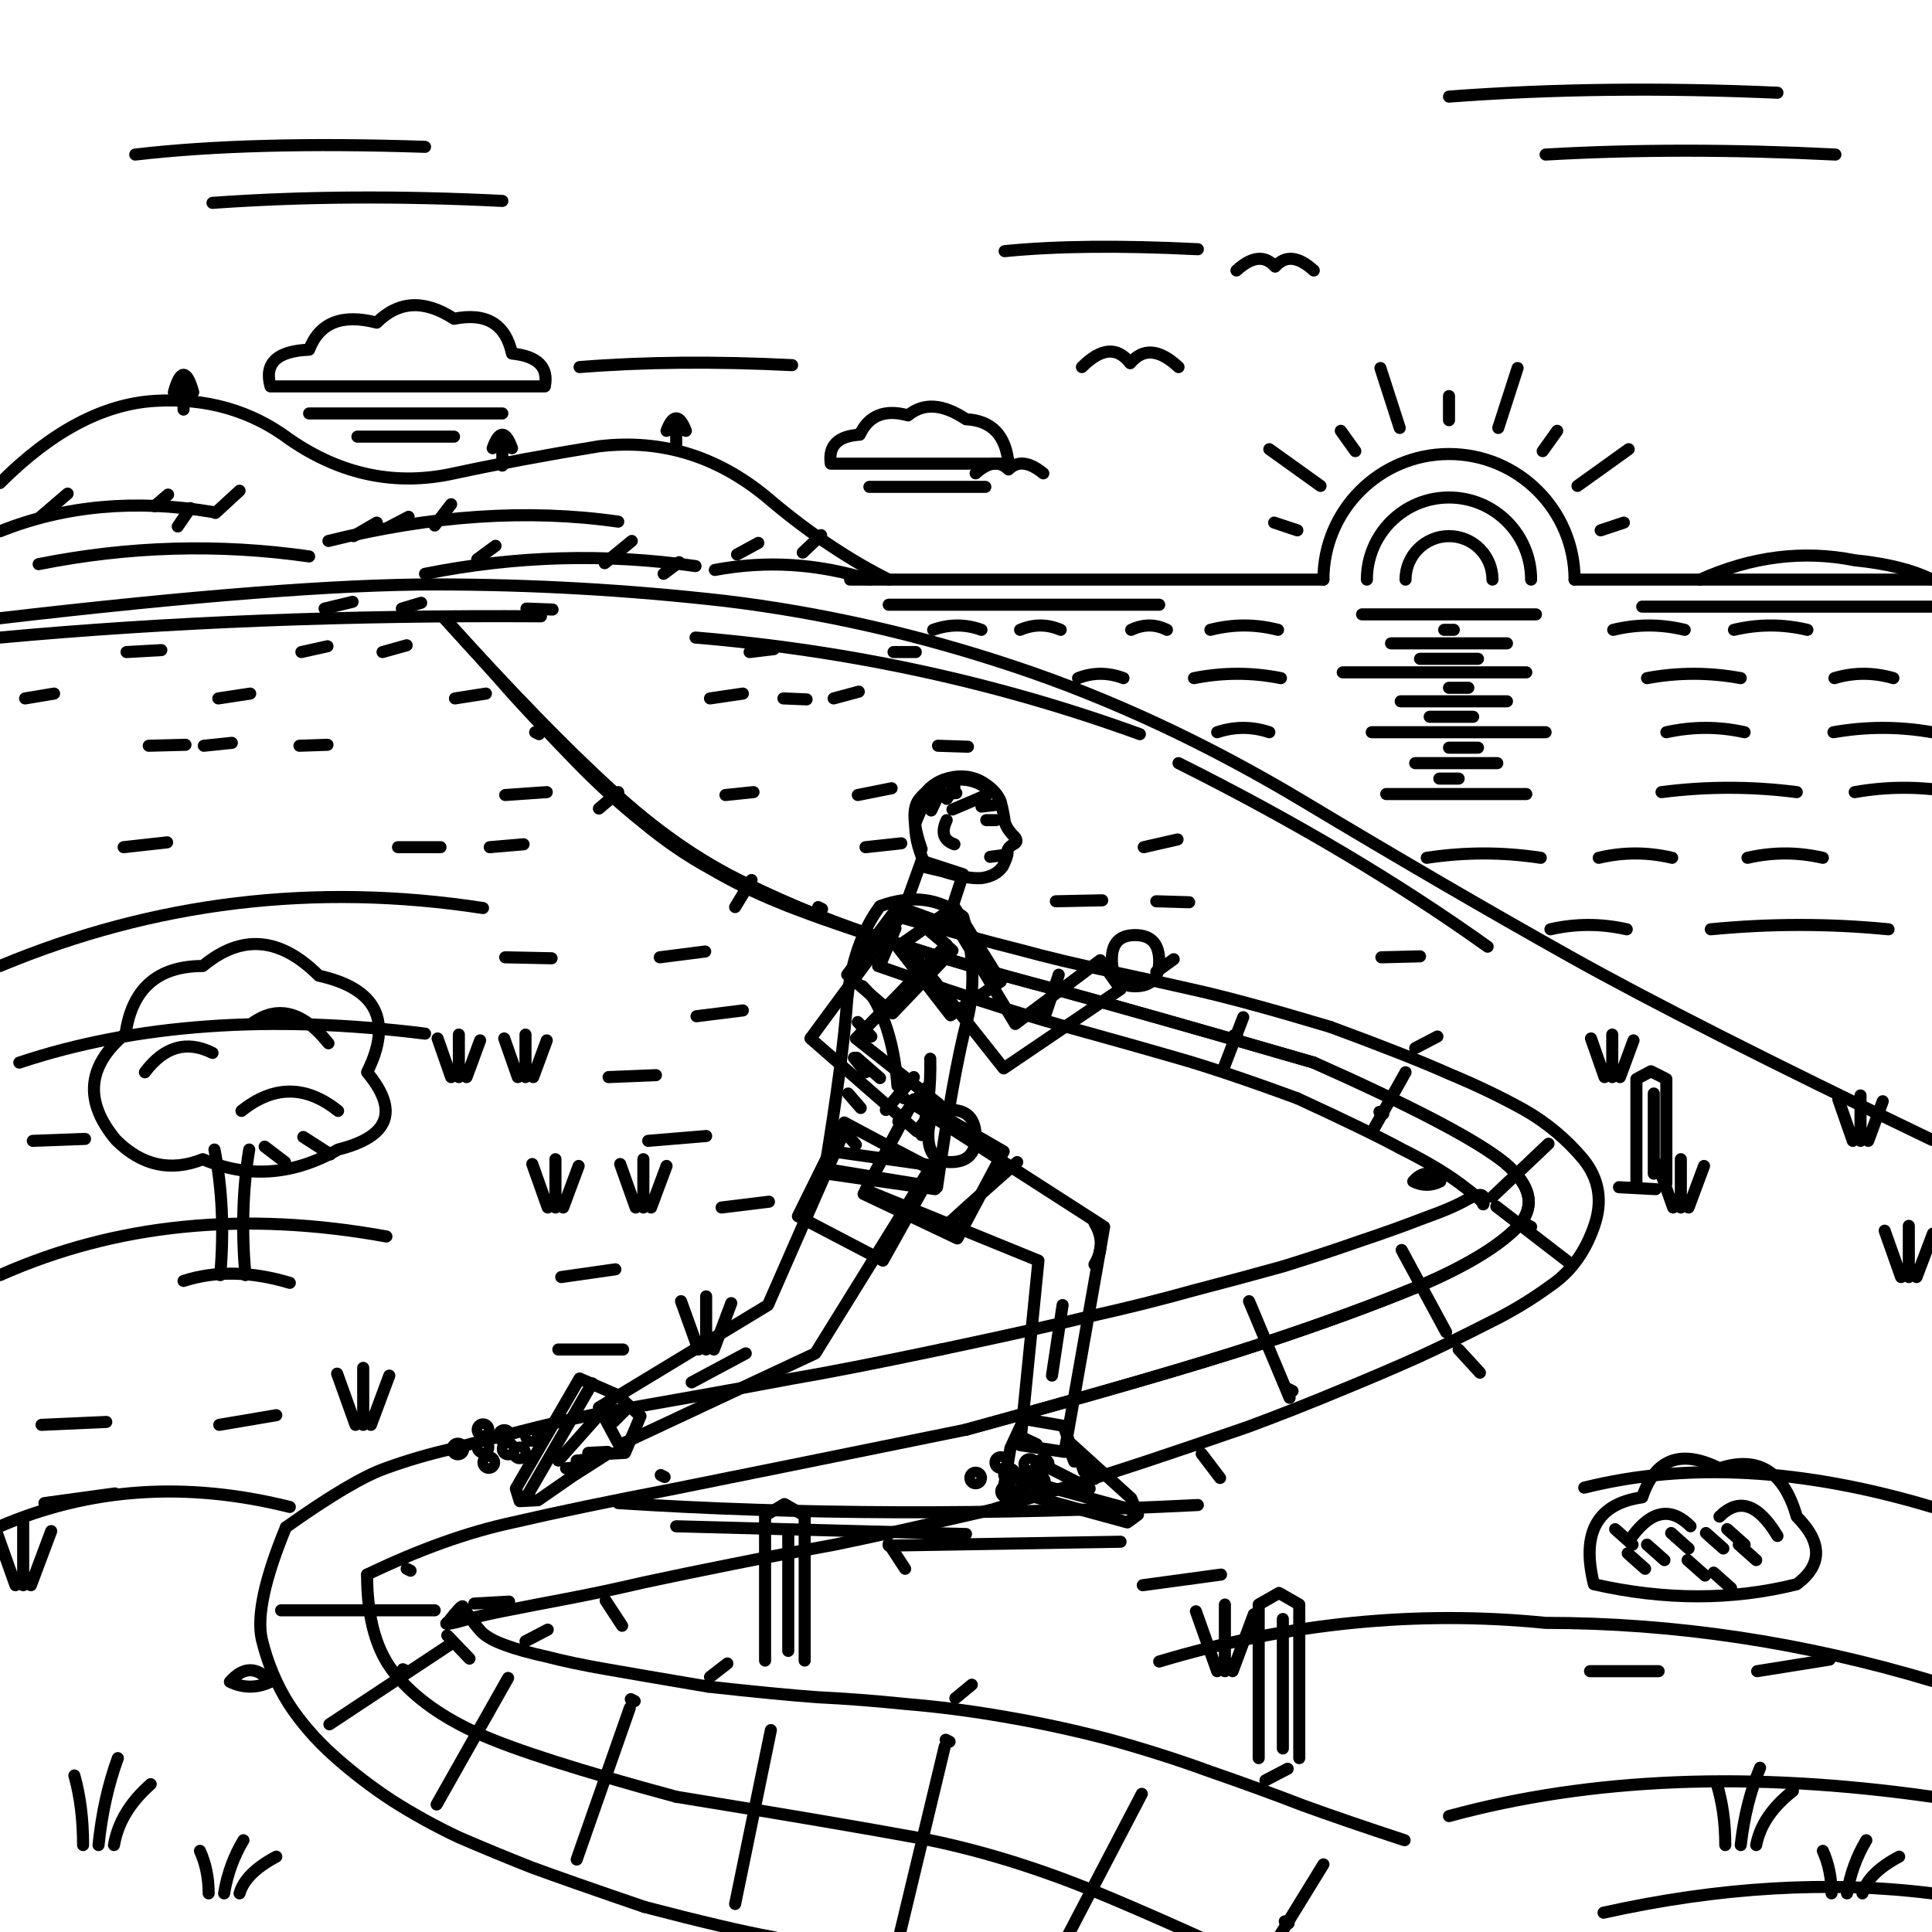
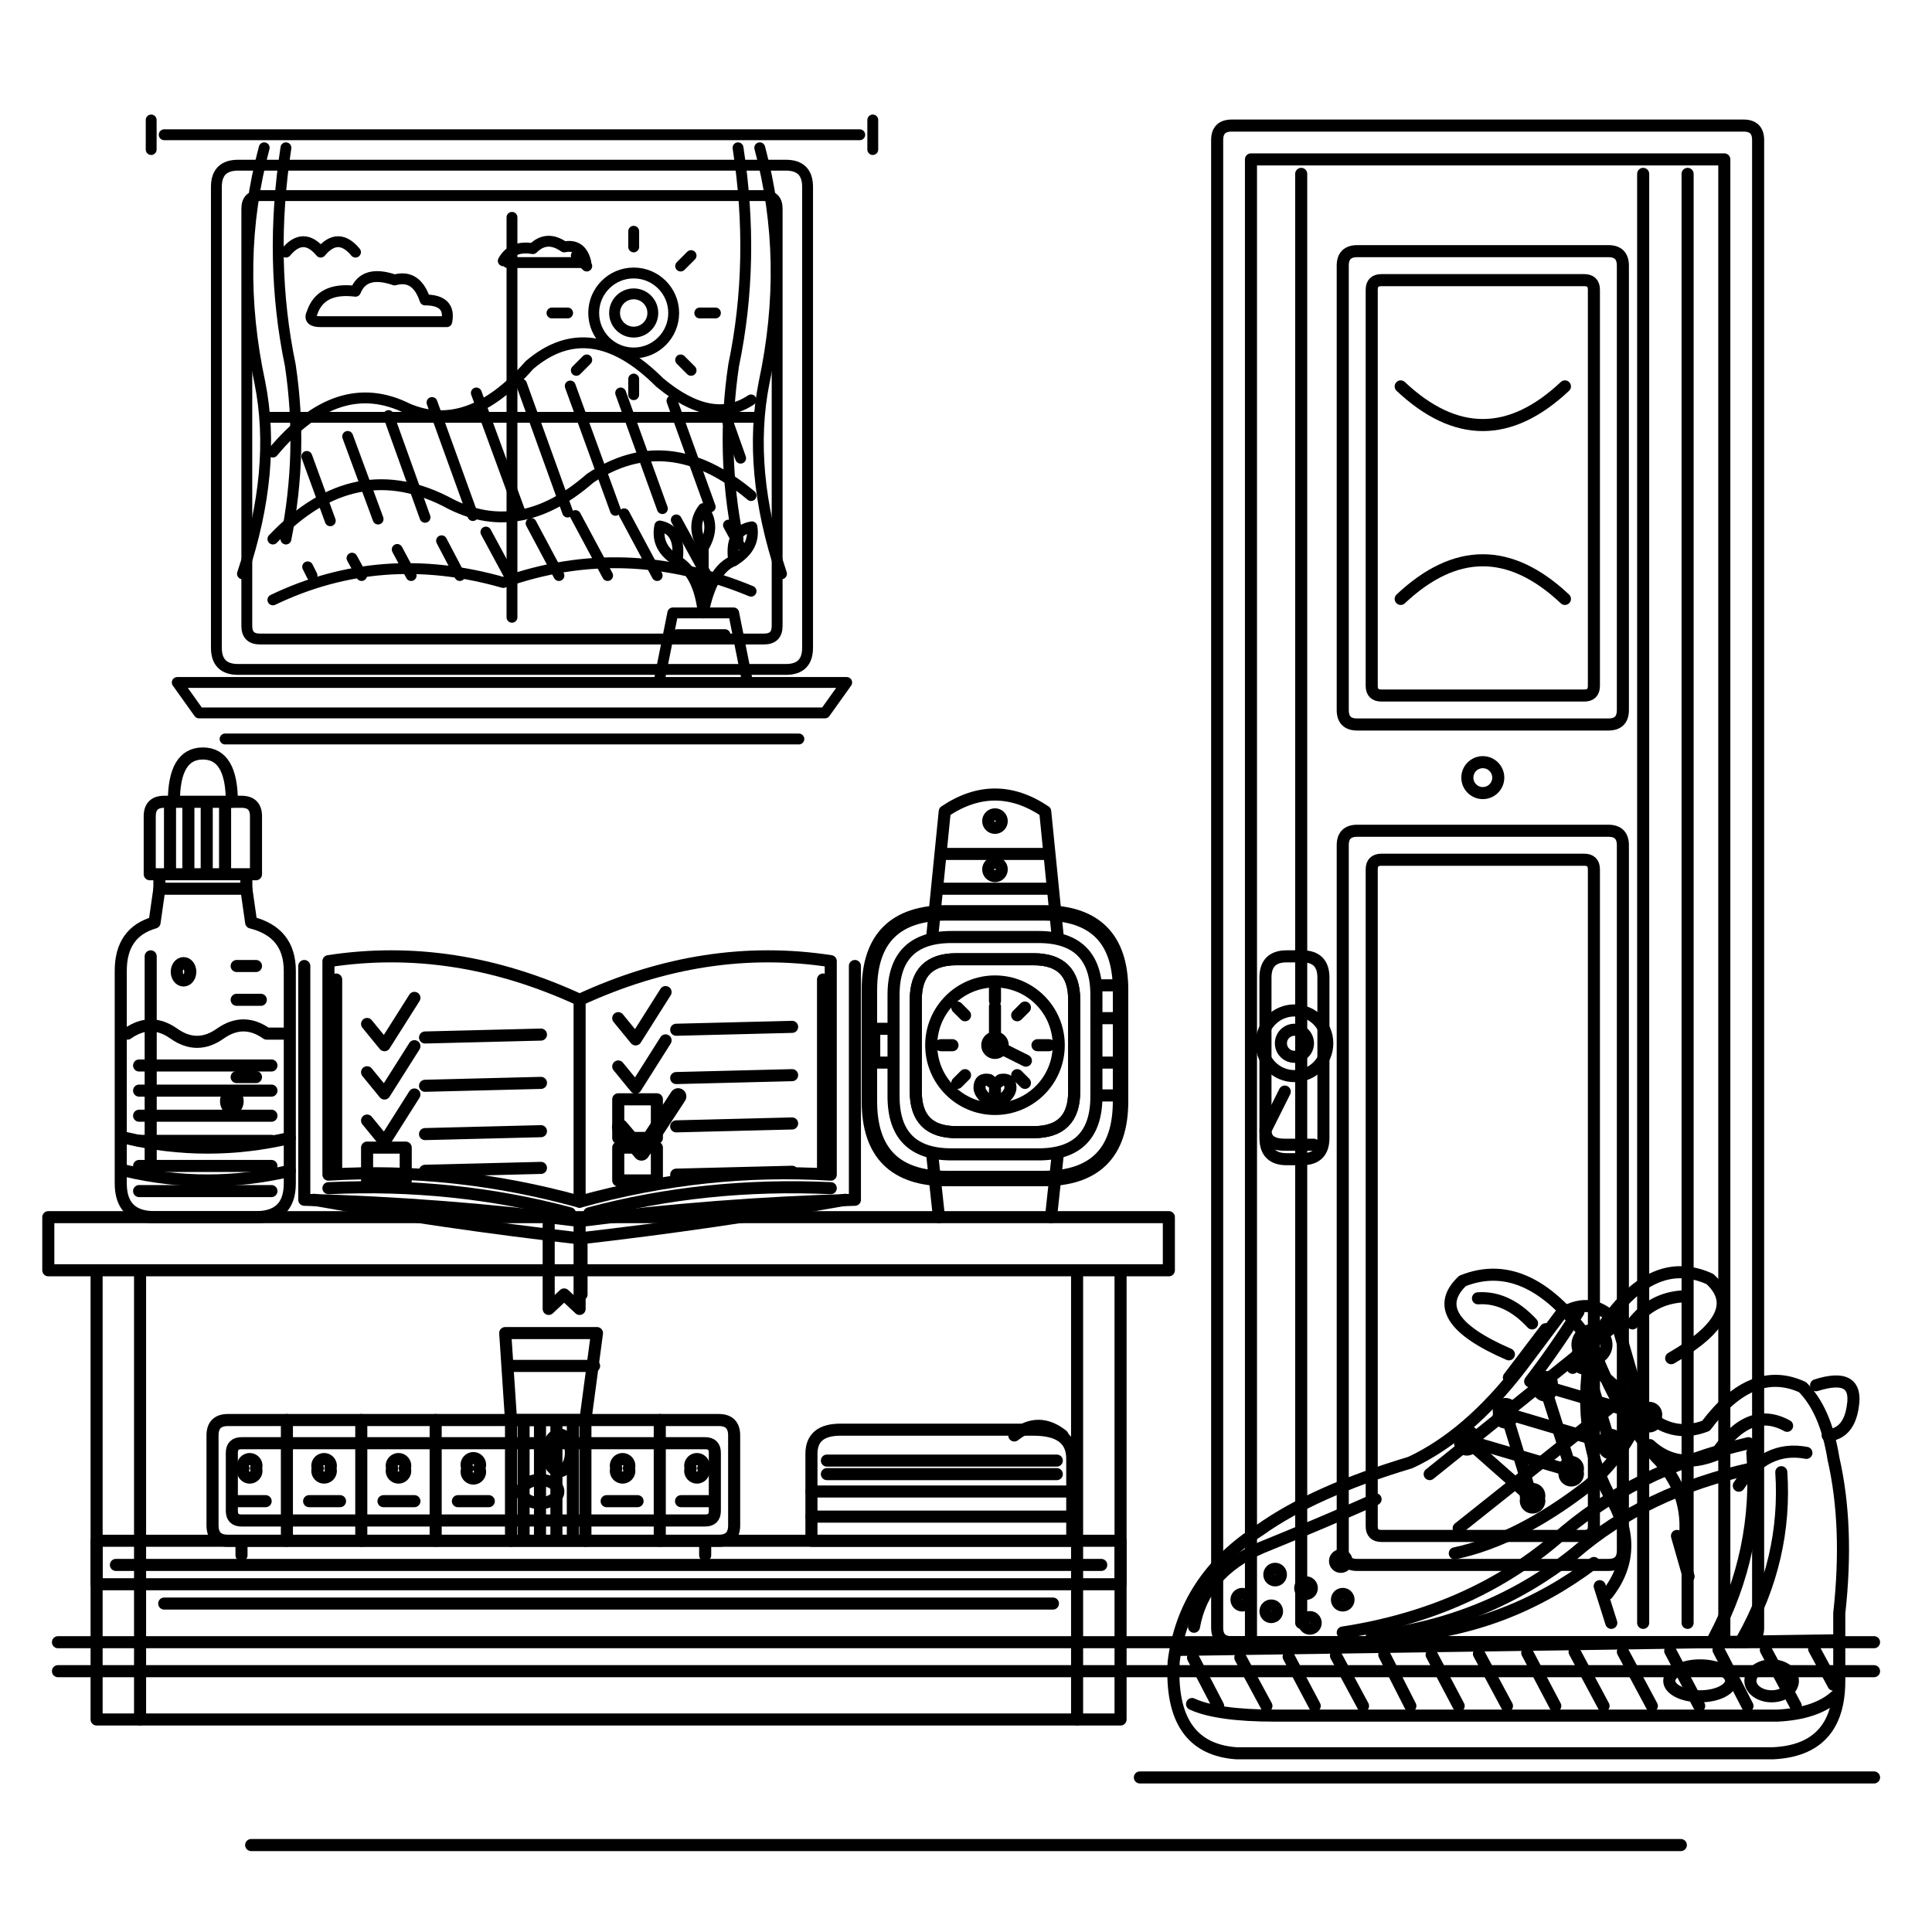
<svg xmlns="http://www.w3.org/2000/svg" viewBox="0 0 200 200" fill="none" stroke="currentColor" stroke-width="1.25" stroke-linecap="round" stroke-linejoin="round">
-   <path pathLength="1" class="fine soft" d="M14 16Q26 14.6 44 15.2M22 21Q36 20 52 20.8M150 10Q166 8.8 184 9.6M160 16Q174 15.2 190 16M104 26Q112 25.2 124 25.8M60 38Q70 37.2 82 37.8" />
-   <path pathLength="1" d="M0 50Q8 42 16 41.5Q24 41 30 45.5Q38 51 47 49Q54 47.5 62 46.2Q72 45 80 52Q86 57 92 60" />
-   <path pathLength="1" class="fine soft" d="M0 55Q10 51 22 53M34 56Q50 52 64 54M74 59Q82 57.5 90 60M4 58.4Q18 55.6 32 57.6M44 59.4Q58 56.6 72 58.6" />
-   <path pathLength="1" class="fine soft" d="M16 52.4l1.4 -1.2M4.2 53.5l2.8 -2.4M18.4 54.5l1.3 -1.9M22.3 53.1l2.5 -2.3M40.2 54.6l2.1 -1.1M49.4 57.9l1.9 -1.4M36.6 55.5l2.4 -1.4M45 54.4l1.7 -2.2M68.7 59.4l1.6 -1.2M83.1 57.2l1.9 -1.8M62.6 58.3l2.8 -2.3M76.3 57.4l2.2 -1.2" />
-   <path pathLength="1" d="M28 40Q27 36.4 32 36.2Q33.6 32 39 33.4Q42.4 30 47 33Q52 32 53 36.6Q57 37 56.4 40Z" />
-   <path pathLength="1" class="fine soft" d="M32 42.8L52 42.8M37 45.2L47 45.2" />
-   <path pathLength="1" d="M86 48Q85.6 45.2 89 45Q90.4 42 94 43Q96.4 41 100 43.4Q104 43.6 104.4 48Z" />
-   <path pathLength="1" class="fine soft" d="M90 50.4L102 50.4" />
-   <path pathLength="1" class="fine" d="M19 42.4L19 39M18 40.6Q19 37 20 40.6M52 48.2L52 45.4M51 46.4Q52 43.6 53 46.4M70 46.4L70 43.6M69 44.6Q70 42 71 44.6" />
-   <path pathLength="1" d="M88 60L137 60M163 60L200 60" />
-   <path pathLength="1" class="fine soft" d="M92 62.6L120 62.6M170 62.8L200 62.8" />
-   <path pathLength="1" class="fine" d="M176 60Q184 56.4 192 58Q197 58.5 200 60" />
-   <g class="lv-breathe lv-o-b lv-i09-sun">
-     <path pathLength="1" class="accent" d="M137 60A13 13 0 0 1 163 60" />
-     <path pathLength="1" class="accent fine" d="M141.5 60A8.5 8.5 0 0 1 158.5 60" />
-     <path pathLength="1" class="accent fine soft" d="M145.5 60A4.5 4.5 0 0 1 154.5 60" />
-     <path pathLength="1" class="accent fine" d="M134.3 54.9L131.9 54.1M136.7 50.3L131.4 46.5M140.3 46.7L138.8 44.6M144.9 44.3L142.9 38.1M150 43.5L150 41M155.1 44.3L157.1 38.1M159.7 46.7L161.2 44.6M163.3 50.3L168.6 46.5M165.7 54.9L168.1 54.1" />
-   </g>
-   <g class="lv-wave lv-sm">
-     <path pathLength="1" class="accent fine" d="M141 63.6L159 63.6M144 66.6L156 66.6M139 69.6L158 69.6M145 72.6L156 72.6M142 75.8L160 75.8M146.5 79L155 79M143.5 82.2L158 82.2" />
-   </g>
-   <g class="lv-wave lv-sm">
-     <path pathLength="1" class="accent fine soft" d="M149.5 65.2L150.5 65.2M147 68.2L153 68.2M150 71.2L152 71.2M148 74.2L152.5 74.2M150 77.4L153 77.4M149 80.6L151 80.6" />
-   </g>
-   <g class="lv-wave lv-sm">
-     <path pathLength="1" class="fine soft" d="M96.6 65.2Q99.1 64.3 101.6 65.2M105.6 65.2Q107.7 64.3 109.8 65.2M117.1 65.2Q119 64.3 120.8 65.2M125.3 65.2Q128.8 64.3 132.3 65.2M167 65.2Q170.7 64.3 174.4 65.2M179.5 65.2Q183.3 64.3 187.1 65.2M126 75.8Q128.7 74.9 131.4 75.8M172.5 75.8Q176.6 74.9 180.6 75.8M189.8 75.8Q194.9 74.9 200 75.8M147.7 88.8Q153.6 87.9 159.5 88.8M165.5 88.8Q169.3 87.9 173.1 88.8M180.9 88.8Q184.8 87.9 188.7 88.8" />
-   </g>
-   <g class="lv-wave lv-sm">
-     <path pathLength="1" class="fine" d="M111.6 70.2Q113.9 69.3 116.3 70.2M123.6 70.2Q128.1 69.3 132.6 70.2M170.5 70.2Q175.3 69.3 180.2 70.2M189.9 70.2Q192.9 69.3 196 70.2M172 82Q179 81.1 186 82M192 82Q197.1 81.1 202.2 82M160.5 96.2Q164.4 95.3 168.4 96.2M177.1 96.2Q186.3 95.3 195.5 96.2" />
-   </g>
-   <path pathLength="1" class="lv-glide" d="M112 38Q115 35 117 37.6Q119 35.2 122 38" />
-   <path pathLength="1" class="lv-glide fine" d="M128 28Q130.4 25.8 132 27.6Q133.6 25.8 136 28" />
-   <path pathLength="1" class="lv-glide fine soft" d="M101 49Q103 47.2 104.4 48.6Q105.8 47.2 108 49" />
-   <path pathLength="1" d="M0 64Q30 60.5 45 60.5Q60 60.5 75 62.2Q90 64 105 69Q120 74 135 83Q150 92 162.5 99Q175 106 200 118" />
-   <path pathLength="1" class="fine soft" d="M0 66Q26 63.6 56 63.8M72 66Q96 68 118 76M122 79Q140 88 154 98" />
-   <path pathLength="1" class="fine" d="M0 100Q24 90 50 94M0 132Q18 124 40 128M120 172Q140 166 160 168Q180 168 200 174M150 188Q172 182 200 186M0 158Q14 152 30 156" />
-   <path pathLength="1" class="fine soft" d="M2 110Q20 104 44 107M164 154Q180 150 200 156M166 198Q184 194 200 196" />
-   <g>
-     <path pathLength="1" d="M22.8 132Q23.4 125 22.2 119M25.4 132Q24.8 125 25.8 119" />
-     <path pathLength="1" class="fine" d="M19 132.6Q24 131 30 132.8" />
-     <path pathLength="1" d="M12 118Q7 112 13 107Q14 100 21 100Q27 95 33 101Q42 103 38 111Q43 117 35 119Q28 123 21 120Q16 122 12 118" />
-     <path pathLength="1" class="fine" d="M15 111Q18 107 22 109M26 106Q30 103 34 108M25 115Q30 111 35 115" />
-     <path pathLength="1" class="fine soft" d="M27.4 118.7l2.1 1.6M31.4 117.7l2.8 1.8" />
-   </g>
-   <g>
-     <path pathLength="1" d="M165 164Q163 156 170 155Q172 149 178 152Q184 150 186 157Q190 161 186 164M165 164Q176 166.5 186 164" />
-     <path pathLength="1" class="fine" d="M169 159Q172 155 175 158M178 157Q181 154 184 159" />
-     <path pathLength="1" class="fine soft" d="M167.2 158.3l1.8 1.6M170.5 159.9l1.8 1.6M177.4 162.8l1.8 1.6M173 158.7l1.8 1.6M176.6 158.7l1.8 1.6M168.5 160.8l1.8 1.6M178.8 158.3l1.8 1.6M174.7 161.5l1.8 1.6M180 159.9l1.8 1.6" />
-   </g>
-   <path pathLength="1" class="fine soft" d="M33.6 63l2.9 -0.7M41.6 63l2 -0.6M54.5 63l2.7 0.1M13.1 67.5l3.6 -0.2M31.2 67.5l2.7 -0.6M39.6 67.5l2.5 -0.7M77.6 67.5l2.5 -0.3M92.5 67.5l2.3 0M2.6 72.3l3 -0.5M22.6 72.3l3.3 -0.5M47.1 72.3l3.2 -0.5M73.5 72.3l3.4 -0.5M81.1 72.3l2.4 0.1M86.3 72.3l2.6 -0.7M15.4 77.2l3.8 -0.1M21.1 77.2l2.9 -0.3M31 77.2l2.9 -0.1M97.1 77.2l3.1 0.1M52.3 82.3l4.3 -0.3M75.1 82.3l2.9 -0.3M88.8 82.3l3.5 -0.7M95.9 82.3l3.1 -0.2M12.8 87.7l4.5 -0.5M41.2 87.7l4.4 0M50.7 87.7l3.5 -0.3M89.6 87.7l3.7 -0.4M118.4 87.7l3.5 -0.8M109.3 93.3l4.8 -0.1M119.7 93.3l3.4 0.1M52.3 99.1l4.8 0.1M68.3 99.1l4.7 -0.6M143 99.1l4 -0.1M72.1 105.2l4.8 -0.6" />
-   <path pathLength="1" class="fine soft" d="M63 111.5l4.9 -0.2M3.4 118.1l5.4 -0.2M67.1 118.1l6 -0.5M74.7 125l4.9 -0.6M58.1 132.2l5.6 -0.8M57.8 139.7l6.7 0M4.3 147.5l6.7 -0.3M22.7 147.5l5.9 -1M4.6 155.6l7.3 -1M118.3 164.1l8.1 -1.1M164.6 173l7.1 0M181.9 173l7.5 -1.2" />
-   <path pathLength="1" class="fine" d="M46.7 111.5l-1.4 -4M47.5 111.5l0 -4.4M48.3 111.5l1.4 -3.8M53.6 111.5l-1.4 -4M54.4 111.5l0 -4.4M55.2 111.5l1.4 -3.8M166.1 111.5l-1.4 -4M166.9 111.5l0 -4.4M167.7 111.5l1.4 -3.8M191.8 118.1l-1.5 -4.3M192.6 118.1l0 -4.7M193.4 118.1l1.5 -4.1M56.7 125l-1.6 -4.5M57.5 125l0 -5M58.3 125l1.6 -4.3M65.8 125l-1.6 -4.5M66.6 125l0 -5M67.4 125l1.6 -4.3M173.2 125l-1.6 -4.5M174 125l0 -5M174.8 125l1.6 -4.3M196.8 132.2l-1.7 -4.8M197.6 132.2l0 -5.3M198.4 132.2l1.7 -4.5M72.3 139.7l-1.8 -5M73.1 139.7l0 -5.5M73.9 139.7l1.8 -4.8M36.8 147.5l-1.9 -5.3M37.6 147.5l0 -5.9M38.4 147.5l1.9 -5.1" />
-   <path pathLength="1" class="fine" d="M1.6 164.1l-2.1 -5.9M2.4 164.1l0 -6.5M3.2 164.1l2.1 -5.6M126 173l-2.2 -6.2M126.8 173l0 -6.9M127.6 173l2.2 -5.9" />
-   <path pathLength="1" d="M130.3 182L130.3 166.1M134.5 182L134.5 166.1M130.3 166.1L132.4 164.9L134.5 166.1M79.2 171.9L79.2 156.9M83.3 171.9L83.3 156.9M79.2 156.9L81.2 155.7L83.3 156.9M169.4 122.5L169.4 111.7M172.5 122.5L172.5 111.7M169.4 111.7L170.9 110.9L172.5 111.7" />
-   <path pathLength="1" class="fine soft" d="M132.8 181L132.8 167.6M81.6 170.9L81.6 158.4M171.2 121.5L171.2 113.2" />
-   <path pathLength="1" class="fine" d="" />
-   <path pathLength="1" class="fine soft" d="M131 184.3l2.3 -1.2M98.9 175.8l1.7 -1.4M73.5 173.6l1.8 -1.4M54.4 169.9l2.3 -1.2M49.1 166l3.6 -0.2M46.3 169.3l2.3 2.4M62.7 165.7l1.7 2.6M92 159.8l1.7 2.6M124.4 150.5l1.9 2.5M151 139.7l2.2 2.4M167.6 122.9l3.8 0.2M146.5 108.5l2.3 -1.2M119.7 100.6l1.8 -1.3" />
-   <path pathLength="1" d="M102.4 210.6q2.5 -2.9 5 0q-2.5 1.3 -5 0M23.8 174.1q2.1 -2.4 4.2 0q-2.1 1 -4.2 0M146.3 122.3q1.4 -1.6 2.8 0q-1.4 0.7 -2.8 0" />
-   <g class="gx-i09-path gx-i09-k0">
-     <path pathLength="1" d="M145.4 190.5Q139.3 188.5 134.9 186.9Q130.5 185.2 125.3 183.4Q120.1 181.5 114.6 180Q109.2 178.6 103.9 177.7Q98.7 176.8 93.8 176.4Q88.9 175.9 84.7 175.7Q80.5 175.4 73.3 174.6" />
-     <path pathLength="1" d="M126.6 221.5Q121.2 218.1 117.5 215.8Q113.7 213.5 109.7 211.3Q105.7 209 102.3 207.2Q98.8 205.4 95.5 204.3Q92.2 203.2 88.3 202.3Q84.3 201.4 79.9 200.5Q75.5 199.7 66.7 197.4" />
-     <path pathLength="1" class="accent fine" d="M136 206Q122.1 199.4 113.1 195.7Q104 192 95.3 190.3Q86.6 188.7 70 186" />
-     <path pathLength="1" class="fine soft" d="M137 193L123.6 214.8M118.2 185.7L107.6 206M97.8 180.8L93.1 200.4M79.8 179.1L76.1 197.1" />
-     <path pathLength="1" class="fine" d="M133 198.9l0.4 0.2M97.9 180.1l0.4 0.2" />
-   </g>
-   <g class="gx-i09-path gx-i09-k1">
-     <path pathLength="1" d="M73.3 174.6Q66.2 173.4 62.8 172.8Q59.3 172.2 56.6 171.5Q53.9 170.9 52.3 170.3Q50.6 169.7 49.8 168.9Q49 168 48.5 167.2Q48 166.4 47.9 166.3Q47.8 166.1 46.4 167.9" />
-     <path pathLength="1" d="M66.7 197.4Q58.8 194.7 55 193.3Q51.2 191.8 47.5 190.2Q43.9 188.5 40.6 186.4Q37.4 184.3 34.6 181.8Q31.8 179.3 29.9 176.4Q28 173.4 27.1 169.7Q26.3 166.1 29.6 158.1" />
-     <path pathLength="1" class="accent fine" d="M70 186Q55.2 182 49.6 179.5Q44 177 41 173.4Q38 169.9 38 163" />
-     <path pathLength="1" class="fine soft" d="M65.2 176.8L59.7 192.5M52.6 173.7L45.2 186.8M46.8 170.1L34.1 178.5M45 166.7L29.1 166.7" />
-     <path pathLength="1" class="fine" d="M65.3 175.9l0.4 0.2M41.7 172.8l0.4 0.2" />
-   </g>
-   <g class="gx-i09-path gx-i09-k2">
-     <path pathLength="1" d="M46.4 167.9Q45.7 168.3 47.4 167.9Q49 167.4 52 166.8Q55 166.2 58.7 165.5Q62.4 164.8 66.7 163.8Q70.9 162.9 75.9 161.9Q80.9 160.9 86.4 159.9Q91.8 158.8 102.6 156.3" />
-     <path pathLength="1" d="M29.6 158.1Q36.5 153.2 39.9 152Q43.2 150.8 46.7 150Q50.1 149.1 53.8 148.2Q57.6 147.2 62.1 146.3Q66.6 145.5 71.7 144.6Q76.8 143.7 82.1 142.7Q87.4 141.8 97.4 139.7" />
-     <path pathLength="1" class="accent fine" d="M38 163Q46.1 159.1 53.1 157.6Q60 156 69.4 154.2Q78.9 152.3 100 148" />
-     <path pathLength="1" class="fine soft" d="" />
-     <path pathLength="1" class="fine" d="M42.1 162.4l0.4 0.2M68.4 152.7l0.4 0.2" />
-   </g>
-   <g class="gx-i09-path gx-i09-k3">
-     <path pathLength="1" d="M102.6 156.3Q113.2 153.1 118.6 151.3Q124 149.5 129.2 147.7Q134.3 145.8 138.6 144Q143 142.2 146.8 140.5Q150.5 138.8 154 137Q157.5 135.3 160.5 133.1Q163.6 131 165 127Q166.4 123.1 163.9 120Q161.3 116.9 157.8 114.9Q154.2 112.9 150.1 111.2Q146.1 109.4 137.7 106.3" />
-     <path pathLength="1" d="M97.4 139.7Q107.8 137.5 113.1 136.2Q118.5 135 123.5 133.6Q128.5 132.3 132.8 131.1Q137 129.8 140.7 128.5Q144.3 127.3 147.4 126.1Q150.5 125 152 124.1Q153.6 123.3 153.6 124.1Q153.6 124.9 153.5 124.6Q153.4 124.2 151.1 122.5Q148.8 120.8 145.2 119Q141.7 117.1 134.3 113.7" />
-     <path pathLength="1" class="accent fine" d="M100 148Q121.2 142.2 130.6 139.1Q140 136 147 133.1Q154 130.1 157 127.1Q160 124 155.8 120.4Q151.5 116.9 136 110" />
-     <path pathLength="1" class="fine soft" d="M133.5 144.7L129.3 134.7M149.7 137.9L145.1 129.4M162.3 130.6L154.9 124.9M160.3 118.4L154.5 123.9M145.5 111L142.3 116.7" />
-     <path pathLength="1" class="fine" d="M133.4 143.8l0.4 0.2M158.1 126.8l0.4 0.2M142.8 115.1l0.4 0.2" />
-   </g>
-   <g class="gx-i09-path gx-i09-k4">
-     <path pathLength="1" d="M137.7 106.3Q129 103.7 124.2 102.6Q119.4 101.5 114.7 100.5Q109.9 99.5 105.5 98.3Q101.1 97.2 93 94.9" />
-     <path pathLength="1" d="M134.3 113.7Q126.4 110.8 121.8 109.5Q117.3 108.2 112.6 106.9Q107.8 105.6 103.4 104.2Q98.9 102.8 90.9 100" />
-     <path pathLength="1" class="fine" d="M91.9 97.4Q84.2 94.9 80.6 93.4Q76.9 91.9 73.5 89.9Q70 88 66.5 85.1Q63 82.3 59.6 78.8Q56.1 75.2 53.1 71.9Q50.2 68.6 46 64" />
-     <path pathLength="1" class="accent fine" d="M136 110Q118.4 104.9 109.2 102.4Q100 100 92.1 97.4Q84.2 94.9 77.1 91.4Q70 88 63.1 81.6Q56.1 75.2 46 64" />
-     <path pathLength="1" class="fine soft" d="M128.7 105.3L126.7 110.5M109.6 100.9L108.1 105.4M92.7 96.1L91.1 99.9M77.8 91.1L76.1 93.9M64 82L62 83.7" />
-     <path pathLength="1" class="fine" d="M127.7 107.2l0.4 0.2M84.7 93.9l0.4 0.2M55.4 75.8l0.4 0.2" />
-   </g>
-   <path class="accent lv-i09-line" d="M100 148Q121.2 142.2 130.6 139.1Q140 136 147 133.1Q154 130.1 157 127.1Q160 124 155.8 120.4Q151.5 116.9 136 110M136 110Q118.4 104.9 109.2 102.4Q100 100 92.1 97.4Q84.2 94.9 77.1 91.4Q70 88 63.1 81.6Q56.1 75.2 46 64" />
-   <g class="gx-i09-runner">
-     <g class="lv-i09-bob">
-       <path pathLength="1" class="fine soft" d="M64 155.6Q92 157.4 124 155.8" />
-       <path pathLength="1" class="fine soft" d="M70 158L100 158.8M92 160L116 159.6" />
-       <g class="lv-i09-armf">
-         <path pathLength="1" class="i09-fill" d="M93.6 97.6L103.9 110.6L116 102.4L113.9 99.4L105.1 106L98.1 94.4Z" />
-         <path pathLength="1" class="i09-fill" d="M92.9 98L98.4 105.1L103.6 101.6L98.8 93.9Z" />
-         <path pathLength="1" class="i09-fill fine" d="M115.1 99.3Q115.1 96.8 117.5 96.8Q120 96.8 120 99.5Q120 102.1 117.5 102.1Q115.1 102.1 115.1 99.3Z" />
+   <g transform="translate(5.3 0) scale(0.9)">
+     <path pathLength="1" d="M21.5 19L84.5 19Q87 19 87 21.5L87 74.5Q87 77 84.5 77L21.5 77Q19 77 19 74.5L19 21.5Q19 19 21.5 19Z" />
+     <path pathLength="1" class="fine" d="M24 22.5L82 22.5Q83.5 22.5 83.5 24L83.5 72Q83.5 73.5 82 73.5L24 73.5Q22.5 73.5 22.5 72L22.5 24Q22.5 22.5 24 22.5Z" />
+     <path pathLength="1" d="M14.5 78.5L91.5 78.5L89 82L17 82Z" />
+     <path pathLength="1" class="fine soft" d="M20 85L86 85" />
+     <path pathLength="1" d="M13 15.5L93 15.5" />
+     <path pathLength="1" class="fine" d="M11.5 13.8L11.5 17.2M94.5 13.8L94.5 17.2" />
+     <path pathLength="1" class="accent" d="M24.5 17Q21 30 24 44Q26 54 22 66" />
+     <path pathLength="1" class="accent fine" d="M27 17Q25 30 27.5 42Q29 52 27 62" />
+     <path pathLength="1" class="accent" d="M81.5 17Q85 30 82 44Q80 54 84 66" />
+     <path pathLength="1" class="accent fine" d="M79 17Q81 30 78.5 42Q77 52 79 62" />
+     <path pathLength="1" class="fine" d="M25.5 52Q33 43 41 47Q48 50 55 42Q62 36 70 44Q76 49 80.5 46" />
+     <path pathLength="1" class="fine soft" d="M77.6 47.9L79.3 52.7M71.4 46.1L75.8 58.3M65.5 45.2L70.3 58.5M59.7 44.4L64.9 58.7M54.1 44.2L59.4 58.9M48.9 45.2L54 59.1M43.8 46.3L48.5 59.3M38.8 47.8L43 59.5M34.1 50.2L37.6 59.7M29.4 52.5L32.1 59.9" />
+     <path pathLength="1" d="M25.5 62Q35 52 46 58Q54 62 62 55Q71 49 80.5 57" />
+     <path pathLength="1" class="fine" d="M25.5 69Q38 63 52 67Q66 62 80.5 68" />
+     <path pathLength="1" class="fine soft" d="M77.9 60.4L79.1 62.6M71.9 59.8L75.4 66.2M65.9 59.1L69.7 66.2M60.3 59.3L64 66.2M55.2 60.2L58.4 66.2M50 61.2L52.7 66.2M44.9 62.2L47 66.2M39.8 63.2L41.4 66.2M34.6 64.2L35.7 66.2M29.5 65.2L30 66.2" />
+     <g class="lv-i09v-cloud">
+       <path pathLength="1" class="fine" d="M30 36Q31 33 35 33.5Q36 31 39.5 32.2Q42 31.5 43 34.5Q46 34.5 45.5 37L31 37Q29.5 37 30 36" />
+     </g>
+     <g class="lv-i09v-cloud lv-i09v-cloud2">
+       <path pathLength="1" class="fine soft" d="M52 30Q53 28.2 55.4 28.6Q57 27 59 28.4Q61 28 61.5 30.2L52.5 30.2" />
+     </g>
+     <g class="lv-i09v-sun">
+       <g class="gx-i09v-sun">
+         <path pathLength="1" class="accent" d="M62.4 36A4.6 4.6 0 1 0 71.6 36A4.6 4.6 0 1 0 62.4 36Z" />
+         <path pathLength="1" class="accent fine" d="M64.8 36A2.2 2.2 0 1 0 69.2 36A2.2 2.2 0 1 0 64.8 36Z" />
+         <path pathLength="1" class="accent fine" d="M67 28.4L67 26.6M67 43.6L67 45.4M59.4 36L57.6 36M74.6 36L76.4 36M61.6 30.6L60.4 29.4M72.4 30.6L73.6 29.4M61.6 41.4L60.4 42.6M72.4 41.4L73.6 42.6" />
      </g>
-       <g class="lv-i09-legf">
-         <path pathLength="1" class="i09-fill" d="M87.7 116.4L79.5 135.1L62 145.7L64.1 149.6L84.4 140.1L96.3 120.9Z" />
-         <path pathLength="1" class="i09-fill" d="M60 142.7L63.9 144.4L66.3 146.6L64.7 150.4L62.9 150.5L59.3 152.8L55.7 155.3L53.8 155.4L53.4 154.1Z" />
-         <path pathLength="1" class="fine" d="M61.3 143.2L54.3 155.3" />
-         <path pathLength="1" class="fine" d="M62.9 150.3L60.9 150.4M61.7 151L59.7 151.2M60.6 151.8L58.6 152" />
-         <path pathLength="1" class="accent fine" d="M61.8 146.7L57.8 151.2" />
-         <path pathLength="1" class="fine" d="M64.9 145.8L63.5 147.2" />
-         <path pathLength="1" class="i09-fill" d="M87.4 116.2L82.6 125.9L91.4 130.5L96.6 121.2Z" />
-         <path pathLength="1" class="fine" d="M77.2 140.1L71.6 143.1" />
-       </g>
-       <path pathLength="1" class="i09-fill" d="M91.1 93.8Q88.3 97.6 87.7 103.5Q87.3 109.4 85.4 121L97 122.9Q98.7 111 100.1 105.7Q101.4 100.6 99.7 94.9Q96 92 91.1 93.8Z" />
-       <path pathLength="1" class="fine" d="M86.2 119.2L96.9 120.7" />
-       <path pathLength="1" class="fine" d="M90.4 103.3Q92.5 106.9 92.9 112.4M96.3 109.6Q96.4 113.9 95.4 117.5" />
-       <path pathLength="1" class="fine" d="M89.3 102.1L90.7 103.6M88.8 105.8L90.2 107.3M88.4 109.5L89.6 111M87.8 113.2L89.1 114.7M87.3 117L88.6 118.5" />
-       <path pathLength="1" class="i09-fill" d="M98 95.7L99.7 90.5L95.4 89.1L93.6 94.1Z" />
-       <path pathLength="1" class="i09-fill" d="M95.9 89.8Q94.2 86.2 95 83.8Q95.6 81.5 97.7 80.7Q99.7 80 101.4 80.8Q103.1 81.7 103.6 83Q103.9 84.2 104 85Q104.1 85.6 104.8 86.4Q105.6 87.1 104.9 87.4Q104.2 87.8 104.3 88.3Q104.3 88.7 103.8 89.7Q103.1 90.7 101.6 90.9Q100.1 91 97.6 90.2Z" />
-       <path pathLength="1" class="fine" d="M95.4 87.9Q94.1 84.2 95.1 82.8Q96.1 81.5 97.9 80.9Q99.7 80.4 101.3 81.1Q102.9 81.9 102.1 82.3Q101.2 82.7 98.6 83.8M98 84.9Q97.1 86.8 98.8 87.4" />
-       <path pathLength="1" class="fine" d="M94.8 85.1L95.9 82.5M96.4 83.9L97.3 82M98 82.7L98.8 81.5" />
-       <path pathLength="1" class="fine" d="M102.1 84.9L103.1 84.9M101.6 83.5L103.3 83.3M102.5 88.7L104 88.5" />
-       <g class="lv-i09-legn">
-         <path pathLength="1" class="i09-fill" d="M89.6 123.2L107.5 130.5L105.6 149.6L110.2 150.3L114.3 127L94.4 114.2Z" />
-         <path pathLength="1" class="i09-fill" d="M103.9 154.1L104.6 149.9L106 146.9L110.1 147.6L110.7 149.3L113.9 152.2L117.1 155.1L117.8 156.8L116.7 157.6Z" />
-         <path pathLength="1" class="fine" d="M104 152.7L117.6 156.4" />
-         <path pathLength="1" class="fine" d="M110.5 149.4L111.2 151.3M111.5 150.3L112.2 152.3M112.5 151.1L113.3 153.1" />
-         <path pathLength="1" class="accent fine" d="M107.3 151.3L112.8 154.1" />
-         <path pathLength="1" class="fine" d="M105.6 148.7L107.3 149.5" />
-         <path pathLength="1" class="i09-fill" d="M89.4 123.6L99.1 128.2L103.9 119.2L94.6 113.8Z" />
-         <path pathLength="1" class="fine" d="M97.7 127.1Q101.4 123.7 105.3 120.3" />
-         <path pathLength="1" class="fine" d="M113.3 126.6Q114.6 128.7 113.3 130.9" />
-         <path pathLength="1" class="fine" d="M110 135.1L108.9 142.4" />
-       </g>
-       <path pathLength="1" d="M85.6 121.5L96.8 123.1" />
-       <g class="lv-i09-armn">
-         <path pathLength="1" class="i09-fill" d="M93.7 94.2L83.9 107.5L94.9 117.1L97.2 114.3L88.6 107.5L98 97.8Z" />
-         <path pathLength="1" class="i09-fill" d="M93.1 93.7L87.7 100.9L92.4 104.9L98.6 98.4Z" />
-         <path pathLength="1" class="i09-fill fine" d="M96.1 117.5Q96.1 114.9 98.4 114.9Q101 114.9 101 117.7Q101 120.3 98.4 120.3Q96.1 120.3 96.1 117.5Z" />
-         <path pathLength="1" class="accent" d="M91.7 114.9L94.6 111.5M93 116.1L95.9 112.6" />
-         <path pathLength="1" class="accent" d="M93.4 113.6L93.6 113.7" />
-         <path pathLength="1" class="fine" d="M88.7 109.5L91.1 111.6" />
-       </g>
-     </g>
-     <g class="lv-i09-dust">
-       <circle cx="104.5" cy="152.6" r=".55" />
-       <circle cx="106.6" cy="151.6" r=".55" />
-       <circle cx="107.6" cy="153.4" r=".55" />
-     </g>
-     <g class="lv-i09-dust lv-i09-d2">
-       <circle cx="50" cy="149.8" r=".55" />
-       <circle cx="52.2" cy="148.6" r=".55" />
-       <circle cx="53.8" cy="150.4" r=".55" />
-     </g>
-     <g class="tp-i09-puff">
-       <circle cx="101" cy="153" r=".55" />
-       <circle cx="103.6" cy="151.4" r=".55" />
-       <circle cx="106.2" cy="153.2" r=".55" />
-       <circle cx="108" cy="151.6" r=".55" />
-       <circle cx="104.2" cy="154.4" r=".55" />
-     </g>
-     <g class="tp-i09-puff tp-i09-p2">
-       <circle cx="47.4" cy="150" r=".55" />
-       <circle cx="50" cy="148" r=".55" />
-       <circle cx="52.6" cy="150" r=".55" />
-       <circle cx="55" cy="148.6" r=".55" />
-       <circle cx="50.6" cy="151.4" r=".55" />
-     </g>
-   </g>
-   <path pathLength="1" d="M8.6 191Q8.6 187 7.7 183.8M10.2 191Q10.7 186.1 12.2 182M11.8 191Q12.4 187.5 15.6 184.7M21.6 196Q21.6 193.6 20.7 191.6M23.2 196Q23.7 193 25.2 190.5M24.8 196Q25.4 193.9 28.6 192.2M178.6 191Q178.6 187.5 177.7 184.6M180.2 191Q180.7 186.6 182.2 183M181.8 191Q182.4 187.9 185.6 185.4M189.6 196Q189.6 193.6 188.7 191.6M191.2 196Q191.7 193 193.2 190.5M192.8 196Q193.4 193.9 196.6 192.2" />
+     </g>
+     <g class="lv-i09v-bird">
+       <path class="accent" d="M0 0Q2 -2.4 4 0Q6 -2.4 8 0" transform="translate(27 29)" />
+     </g>
+     <path pathLength="1" d="M53 25L53 71M25 48L81 48" />
+     <path pathLength="1" d="M70 78L71.5 70.5L78.5 70.5L80 78" />
+     <path pathLength="1" class="fine" d="M72 73L77.5 73" />
+     <g class="lv-sway lv-i09v-plant">
+       <path pathLength="1" class="fine" d="M75 70.5Q74.5 66 72 64.5M75 70.5Q76 65.5 78.5 64.5M75 70.5L75 63" />
+       <path pathLength="1" class="accent fine" d="M72 64.5Q69.5 63 70 60.5Q72.5 61 72 64.5M78.5 64.5Q81 63 80.6 60.6Q78 61 78.5 64.5M75 63Q73.5 60.5 75 58.5Q76.5 60.5 75 63" />
+     </g>
+   </g>
+   <path pathLength="1" d="M127.5 13L180.5 13Q182 13 182 14.5L182 168.5Q182 170 180.5 170L127.5 170Q126 170 126 168.5L126 14.5Q126 13 127.5 13Z" />
+   <path pathLength="1" class="fine" d="M129.5 16.5L129.5 170M178.5 16.5L178.5 170M129.5 16.5L178.5 16.5" />
+   <path pathLength="1" d="M140.5 26L166.5 26Q168 26 168 27.5L168 73.5Q168 75 166.5 75L140.5 75Q139 75 139 73.5L139 27.5Q139 26 140.5 26Z" />
+   <path pathLength="1" class="fine" d="M143 29L164 29Q165 29 165 30L165 71Q165 72 164 72L143 72Q142 72 142 71L142 30Q142 29 143 29Z" />
+   <path pathLength="1" d="M140.5 86L166.5 86Q168 86 168 87.5L168 160.5Q168 162 166.5 162L140.5 162Q139 162 139 160.5L139 87.5Q139 86 140.5 86Z" />
+   <path pathLength="1" class="fine" d="M143 89L164 89Q165 89 165 90L165 158Q165 159 164 159L143 159Q142 159 142 158L142 90Q142 89 143 89Z" />
+   <path pathLength="1" class="fine soft" d="M145 62Q153.5 54 162 62M145 40Q153.5 48 162 40" />
+   <path pathLength="1" class="fine soft" d="M134.7 18L134.7 168" />
+   <path pathLength="1" class="fine soft" d="M174.7 18L174.7 168M170.1 18L170.1 168" />
+   <path pathLength="1" class="fine" d="M133.2 99L134.8 99Q137 99 137 101.2L137 117.8Q137 120 134.8 120L133.2 120Q131 120 131 117.8L131 101.2Q131 99 133.2 99Z" />
+   <path pathLength="1" d="M130.6 108A3.4 3.4 0 1 0 137.4 108A3.4 3.4 0 1 0 130.6 108Z" />
+   <path pathLength="1" class="fine" d="M132.6 108A1.4 1.4 0 1 0 135.4 108A1.4 1.4 0 1 0 132.6 108Z" />
+   <path pathLength="1" class="fine" d="M133 113L131 117Q131 118.5 133 118.5L136 118.5" />
+   <path pathLength="1" class="fine" d="M151.9 80.5A1.6 1.6 0 1 0 155.1 80.5A1.6 1.6 0 1 0 151.9 80.5Z" />
+   <path pathLength="1" d="M6 170L194 170" />
+   <path pathLength="1" class="fine soft" d="M6 173L194 173" />
+   <path pathLength="1" class="fine soft" d="M26 191L174 191" />
+   <path pathLength="1" class="i09v-bg" d="M5 126L121 126L121 131.5L5 131.5Z" />
+   <path pathLength="1" class="i09v-bg" d="M10 131.5L10 178L14.5 178L14.5 131.5M111.5 131.5L111.5 178L116 178L116 131.5" />
+   <path pathLength="1" class="fine soft" d="M14.5 178L111.5 178" />
+   <path pathLength="1" class="i09v-bg" d="M12.5 122.5Q12.5 126 16 126L26.5 126Q30 126 30 122.5L30 100.5Q30 96.5 26 95.5L25.5 92L16.5 92L16 95.5Q12.5 96.5 12.5 100.5Z" />
+   <path pathLength="1" d="M16.5 92L16.5 90.5L25.5 90.5L25.5 92M15.5 90.5L26.5 90.5L26.5 84.5Q26.5 83 25 83L17 83Q15.5 83 15.5 84.5Z" />
+   <path pathLength="1" class="fine soft" d="M17.6 83.5L17.6 90M19.5 83.5L19.5 90M21.4 83.5L21.4 90M23.3 83.5L23.3 90" />
+   <path pathLength="1" class="fine" d="M18 83Q18 78 21 78Q24 78 24 83" />
+   <g class="lv-wave lv-sm lv-i09v-water">
+     <path pathLength="1" class="accent" d="M13.2 107Q15.6 105.3 18 107Q20.4 108.7 22.8 107Q25.2 105.3 27.6 107L29.3 107" />
+   </g>
+   <path pathLength="1" class="fine accent soft" d="M14.4 110.3L28.1 110.3M14.4 112.9L28.1 112.9M14.4 115.5L28.1 115.5M14.4 118.1L28.1 118.1M14.4 120.7L28.1 120.7M14.4 123.3L28.1 123.3" />
+   <path pathLength="1" class="fine soft" d="M15.6 99L15.6 120" />
+   <path pathLength="1" class="fine" d="M24.5 100L26.5 100M24.5 103.5L27 103.5M24.5 111.5L26.5 111.5" />
+   <path pathLength="1" class="fine" d="M13 117.8Q21.5 119.8 30 117.8M13 121.2Q21.5 123.2 30 121.2" />
+   <path pathLength="1" class="fine soft" d="M18.3 100.6A0.7 0.9 0 1 0 19.7 100.6A0.7 0.9 0 1 0 18.3 100.6ZM23.4 114A0.6 0.8 0 1 0 24.6 114A0.6 0.8 0 1 0 23.4 114Z" />
+   <path pathLength="1" d="M31.5 100L31.5 124.2Q46 124.6 60 126.4Q74 124.6 88.5 124.2L88.5 100" />
+   <path pathLength="1" class="fine soft" d="M32.5 124.2Q46 126.6 60 128.2Q74 126.6 87.5 124.2" />
+   <path pathLength="1" class="i09v-bg" d="M34 99.5Q47 97.5 60 103.5Q73 97.5 86 99.5L86 121.6Q73 120.8 60 124.4Q47 120.8 34 121.6Z" />
+   <path pathLength="1" d="M60 103.5L60 124.4" />
+   <path pathLength="1" class="fine soft" d="M34.8 101.4L34.8 121M85.2 101.4L85.2 121" />
+   <path pathLength="1" class="fine soft" d="M34 123Q47 122.4 59 125.6M86 123Q73 122.4 61 125.6" />
+   <path pathLength="1" class="fine" d="M44 107.4 L56 107.1" />
+   <path pathLength="1" class="fine" d="M44 112.4 L56 112.1" />
+   <path pathLength="1" class="fine" d="M44 117.4 L56 117.1" />
+   <path pathLength="1" class="fine" d="M44 121.2 L56 120.9" />
+   <path pathLength="1" class="accent" d="M38 106L39.8 108.2L42.9 103.3" />
+   <path pathLength="1" class="accent" d="M38 111L39.8 113.2L42.9 108.3" />
+   <path pathLength="1" class="accent" d="M38 116L39.8 118.2L42.9 113.3" />
+   <path pathLength="1" class="fine" d="M38 118.8L42 118.8L42 122.2L38 122.2Z" />
+   <path pathLength="1" class="fine" d="M70 106.6 L82 106.3" />
+   <path pathLength="1" class="fine" d="M70 111.6 L82 111.3" />
+   <path pathLength="1" class="fine" d="M70 116.6 L82 116.3" />
+   <path pathLength="1" class="fine" d="M70 121.6 L82 121.3" />
+   <path pathLength="1" class="accent" d="M64 105.4L65.8 107.6L68.9 102.7" />
+   <path pathLength="1" class="accent" d="M64 110.4L65.8 112.6L68.9 107.7" />
+   <path pathLength="1" class="fine" d="M64 113.8L68 113.8L68 117.8L64 117.8Z" />
+   <path pathLength="1" class="fine" d="M64 118.8L68 118.8L68 122.2L64 122.2Z" />
+   <g class="tp-i09v-check">
+     <path class="accent" stroke-width="1.7" d="M64.2 116.7L66.4 119.3L70.2 113.5" />
+   </g>
+   <path pathLength="1" class="accent" d="M60 127L60 135.5L58.4 134L56.8 135.5L56.8 126.8" />
+   <path pathLength="1" class="accent fine" d="M60.2 128L60.2 134" />
+   <path pathLength="1" d="M96.5 97L97.8 84Q103 80.5 108.2 84L109.5 97" />
+   <path pathLength="1" class="fine soft" d="M97.2 92L108.8 92M97.6 88.4L108.4 88.4" />
+   <path pathLength="1" class="fine" d="M102.3 85A0.7 0.7 0 1 0 103.7 85A0.7 0.7 0 1 0 102.3 85ZM102.3 90A0.7 0.7 0 1 0 103.7 90A0.7 0.7 0 1 0 102.3 90Z" />
+   <path pathLength="1" d="M96.5 119.5L97.2 126M109.5 119.5L108.8 126" />
+   <path pathLength="1" class="fine soft" d="M97.2 122L108.8 122" />
+   <path pathLength="1" class="i09v-bg" d="M98.5 97L107.5 97Q113.5 97 113.5 103L113.5 113.5Q113.5 119.5 107.5 119.5L98.5 119.5Q92.5 119.5 92.5 113.5L92.5 103Q92.5 97 98.5 97Z" />
+   <path pathLength="1" class="fine" d="M99 99.3L107 99.3Q111.2 99.3 111.2 103.5L111.2 113Q111.2 117.2 107 117.2L99 117.2Q94.8 117.2 94.8 113L94.8 103.5Q94.8 99.3 99 99.3Z" />
+   <path pathLength="1" class="fine" d="M113.5 102L116 102L116 105.4L113.5 105.4M113.5 110L116 110L116 113.4L113.5 113.4M92.5 106.5L90.5 106.5L90.5 110L92.5 110" />
+   <path pathLength="1" class="fine" d="M96.4 108.2A6.6 6.6 0 1 0 109.6 108.2A6.6 6.6 0 1 0 96.4 108.2Z" />
+   <path pathLength="1" class="fine" d="M103 102.4L103 103.6M103 112.8L103 114M97.4 108.2L98.6 108.2M107.4 108.2L108.6 108.2M99.1 104.3L99.9 105.1M106.1 104.3L105.3 105.1M99.1 112.1L99.9 111.3M106.1 112.1L105.3 111.3" />
+   <g class="lv-i09v-hands">
+     <path pathLength="1" d="M103 108.2L103 104.2M103 108.2L106.2 109.8" />
+   </g>
+   <path pathLength="1" d="M102.2 108.2A0.8 0.8 0 1 0 103.8 108.2A0.8 0.8 0 1 0 102.2 108.2Z" />
+   <g class="lv-pulse lv-i09v-heart">
+     <path pathLength="1" class="accent fine" d="M101.4 112.6Q101.4 111.6 102.4 111.8Q103 112.3 103 112.3Q103 112.3 103.6 111.8Q104.6 111.6 104.6 112.6Q104.6 113.4 103 114.4Q101.4 113.4 101.4 112.6Z" />
+   </g>
+   <g class="tp-i09v-pulse">
+     <path class="accent" stroke-width="1.6" d="M98 94.5L108 94.5Q116 94.5 116 102.5L116 114Q116 122 108 122L98 122Q90 122 90 114L90 102.5Q90 94.5 98 94.5Z" />
+   </g>
+   <g class="tp-i09v-flash">
+     <path class="fill-accent" fill-opacity="0.45" d="M99 99.3L107 99.3Q111.2 99.3 111.2 103.5L111.2 113Q111.2 117.2 107 117.2L99 117.2Q94.8 117.2 94.8 113L94.8 103.5Q94.8 99.3 99 99.3Z" />
+   </g>
+   <g transform="translate(0 8)">
+     <path pathLength="1" class="i09v-bg" d="M10 151.5L116 151.5L116 156L10 156Z" />
+     <path pathLength="1" class="fine soft" d="M12 154L114 154" />
+     <path pathLength="1" class="fine soft" d="M17 158L109 158" />
+     <path pathLength="1" class="i09v-bg" d="M23.6 139L74.4 139Q76 139 76 140.6L76 149.9Q76 151.5 74.4 151.5L23.6 151.5Q22 151.5 22 149.9L22 140.6Q22 139 23.6 139Z" />
+     <path pathLength="1" class="fine soft" d="M25 141.4L73 141.4Q74 141.4 74 142.4L74 148.4Q74 149.4 73 149.4L25 149.4Q24 149.4 24 148.4L24 142.4Q24 141.4 25 141.4Z" />
+     <path pathLength="1" class="fine" d="M29.7 139L29.7 151.5" />
+     <path pathLength="1" class="fine" d="M37.4 139L37.4 151.5" />
+     <path pathLength="1" class="fine" d="M45.1 139L45.1 151.5" />
+     <path pathLength="1" class="fine" d="M52.9 139L52.9 151.5" />
+     <path pathLength="1" class="fine" d="M60.6 139L60.6 151.5" />
+     <path pathLength="1" class="fine" d="M68.3 139L68.3 151.5" />
+     <path pathLength="1" class="fine" d="M25.2 144A0.7 0.7 0 1 0 26.5 144A0.7 0.7 0 1 0 25.2 144Z" />
+     <path pathLength="1" class="fine soft" d="M24.3 147.4L27.5 147.4" />
+     <path pathLength="1" class="fine" d="M32.9 144A0.7 0.7 0 1 0 34.2 144A0.7 0.7 0 1 0 32.9 144Z" />
+     <path pathLength="1" class="fine soft" d="M32 147.4L35.2 147.4" />
+     <path pathLength="1" class="fine" d="M40.6 144A0.7 0.7 0 1 0 41.9 144A0.7 0.7 0 1 0 40.6 144Z" />
+     <path pathLength="1" class="fine soft" d="M39.7 147.4L42.9 147.4" />
+     <path pathLength="1" class="fine" d="M48.4 144A0.7 0.7 0 1 0 49.6 144A0.7 0.7 0 1 0 48.4 144Z" />
+     <path pathLength="1" class="fine soft" d="M47.4 147.4L50.6 147.4" />
+     <path pathLength="1" class="fine" d="M63.8 144A0.7 0.7 0 1 0 65.1 144A0.7 0.7 0 1 0 63.8 144Z" />
+     <path pathLength="1" class="fine soft" d="M62.8 147.4L66 147.4" />
+     <path pathLength="1" class="fine" d="M71.5 144A0.7 0.7 0 1 0 72.8 144A0.7 0.7 0 1 0 71.5 144Z" />
+     <path pathLength="1" class="fine soft" d="M70.5 147.4L73.7 147.4" />
+     <path pathLength="1" d="M52.9 139L60.6 139L61.8 130L52.3 130Z" />
+     <path pathLength="1" class="fine soft" d="M52.7 133.4L61.5 133.4" />
+     <path pathLength="1" class="fine soft" d="M59.3 139.4L59.3 151M57.6 139.4L57.6 151M55.9 139.4L55.9 151M54.2 139.4L54.2 151" />
+     <g class="lv-i09v-pill">
+       <path pathLength="1" class="accent" d="M54 146.4A1.9 1.2 0 1 0 57.8 146.4A1.9 1.2 0 1 0 54 146.4Z" />
+       <path pathLength="1" class="accent fine" d="M56.7 142.4A1.2 1.9 0 1 0 59.1 142.4A1.2 1.9 0 1 0 56.7 142.4Z" />
+     </g>
+     <path pathLength="1" class="fine soft" d="M25 151.5L25 153M73 151.5L73 153" />
+     <path pathLength="1" class="i09v-bg" d="M84 151.5L84 142.5Q84 140 87 140L107 140Q111 140 111 143L111 151.5Z" />
+     <path pathLength="1" class="fine" d="M84 146.4L111 146.4M84 149L111 149" />
+     <path pathLength="1" class="accent fine" d="M85.6 143.2L109.4 143.2" />
+     <path pathLength="1" class="accent fine" d="M85.6 144.6L109.4 144.6" />
+     <path pathLength="1" class="fine soft" d="M105 140.6Q107.5 138.6 110 140.6" />
+   </g>
+   <path pathLength="1" class="i09v-bg" d="M121.5 172Q121 181 128 181.5L183.5 181.5Q190.4 181.2 190.4 174L190.4 167Q191.4 158 189.8 151Q189 146 186.6 143.6Q181.4 141.2 176.6 147.6Q173 149 170 146L167.4 137Q165 134 161.6 136L157.4 141.6Q152 148.6 146 151.4Q136 154.4 130.4 158.4Q122.6 163.4 121.5 172Z" />
+   <path pathLength="1" d="M121.8 170.8L190.4 169.8" />
+   <path pathLength="1" class="fine" d="M123.4 176.4Q126 177.6 132 177.6L184 177.6Q188 177.4 190 175.6" />
+   <path pathLength="1" class="fine soft" d="M187.8 170.7L189.8 174.4M182.8 170.8L185.9 176.6M177.9 170.8L180.9 176.6M172.9 170.9L175.9 176.6M168 171L171 176.6M163 171L166 176.6M158.1 171.1L161 176.6M153.1 171.2L156 176.6M148.2 171.3L151 176.6M143.3 171.3L146 176.6M138.3 171.4L141.1 176.6M133.4 171.5L136.1 176.6M128.4 171.6L131.1 176.6M123.5 171.6L126.1 176.6" />
+   <path pathLength="1" class="fine" d="M172.8 174A3.2 1.6 0 1 0 179.2 174A3.2 1.6 0 1 0 172.8 174ZM181.2 174A2.2 1.6 0 1 0 185.6 174A2.2 1.6 0 1 0 181.2 174Z" />
+   <path pathLength="1" class="fine" d="M123.6 168.4Q124.6 162.8 130.6 160.2Q137 157.6 142.4 155.2" />
+   <path pathLength="1" class="fine" d="M128 165.6A0.6 0.6 0 1 0 129.2 165.6A0.6 0.6 0 1 0 128 165.6ZM131.4 163A0.6 0.6 0 1 0 132.6 163A0.6 0.6 0 1 0 131.4 163ZM131 166.8A0.6 0.6 0 1 0 132.2 166.8A0.6 0.6 0 1 0 131 166.8ZM134.6 164.4A0.6 0.6 0 1 0 135.8 164.4A0.6 0.6 0 1 0 134.6 164.4ZM138.2 161.6A0.6 0.6 0 1 0 139.4 161.6A0.6 0.6 0 1 0 138.2 161.6ZM135 168A0.6 0.6 0 1 0 136.2 168A0.6 0.6 0 1 0 135 168ZM138.4 165.6A0.6 0.6 0 1 0 139.6 165.6A0.6 0.6 0 1 0 138.4 165.6Z" />
+   <path pathLength="1" class="accent" d="M139 169Q152 167 161 159.4Q169 152.2 181 149.4" />
+   <path pathLength="1" class="accent fine" d="M142 169.4Q154 168 163 160.8Q170.4 154.4 181.4 152" />
+   <path pathLength="1" class="accent fine soft" d="M145 169.4Q156 168.6 165 161.8" />
+   <path pathLength="1" class="fine" d="M177.4 169.6Q182.2 160.6 181.4 150.4" />
+   <path pathLength="1" class="fine soft" d="M180.4 169.6Q185 161.4 184.4 152.4" />
+   <path pathLength="1" class="accent fine" d="M188 143.4Q192.4 142 191.8 145.6Q191.4 148.4 189.2 148.6" />
+   <path pathLength="1" class="fine" d="M185 147.6Q181 145.4 177.6 150.6Q173.6 152.2 170.8 149.6" />
+   <path pathLength="1" class="fine soft" d="M187 150.4Q182.8 149.6 180 153.8" />
+   <path pathLength="1" class="fine" d="M167.4 137L148 152.6" />
+   <path pathLength="1" class="fine" d="M164.6 138.4L162.8 141.6M170 146Q168.2 150.6 164.4 153.8Q157.2 159.4 150.6 160.8" />
+   <path pathLength="1" class="fine soft" d="M160 137.6L156.2 142.6M163.4 135.8Q161 139.6 158.4 143" />
+   <path pathLength="1" class="fine" d="M170.1 146.7A0.7 0.7 0 1 0 171.4 146.7A0.7 0.7 0 1 0 170.1 146.7Z" />
+   <path pathLength="1" class="fine" d="M163.3 140.7A0.7 0.7 0 1 0 164.6 140.7A0.7 0.7 0 1 0 163.3 140.7Z" />
+   <path pathLength="1" class="fine" d="M166.1 149.5A0.7 0.7 0 1 0 167.4 149.5A0.7 0.7 0 1 0 166.1 149.5Z" />
+   <path pathLength="1" class="fine" d="M159.3 143.5A0.7 0.7 0 1 0 160.6 143.5A0.7 0.7 0 1 0 159.3 143.5Z" />
+   <path pathLength="1" class="fine" d="M162 152.3A0.7 0.7 0 1 0 163.3 152.3A0.7 0.7 0 1 0 162 152.3Z" />
+   <path pathLength="1" class="fine" d="M155.2 146.3A0.7 0.7 0 1 0 156.5 146.3A0.7 0.7 0 1 0 155.2 146.3Z" />
+   <path pathLength="1" class="fine" d="M158 155.1A0.7 0.7 0 1 0 159.3 155.1A0.7 0.7 0 1 0 158 155.1Z" />
+   <path pathLength="1" class="fine" d="M151.2 149.1A0.7 0.7 0 1 0 152.5 149.1A0.7 0.7 0 1 0 151.2 149.1Z" />
+   <path pathLength="1" class="accent" d="M170.8 146.7L159.9 143.5M164 140.7L166.7 149.5" />
+   <path pathLength="1" class="accent" d="M166.7 149.5L155.9 146.3M159.9 143.5L162.7 152.3" />
+   <path pathLength="1" class="accent" d="M162.7 152.3L151.8 149.1M155.9 146.3L158.6 155.1" />
+   <path pathLength="1" class="accent" d="M164 140.7L170.8 146.7" />
+   <path pathLength="1" class="accent" d="M151.8 149.1L158.6 155.1" />
+   <path pathLength="1" class="fine soft" d="M169.6 143.4L151 158.2" />
+   <g class="lv-sway lv-i09v-lace">
+     <path pathLength="1" class="accent" d="M164.8 139.2Q158.4 129.8 151.4 132.6Q147.4 136.4 156.2 140.2" />
+     <path pathLength="1" class="accent" d="M164.8 139.2Q170.4 129.4 177 132.4Q181 136 173 140.6" />
+     <path pathLength="1" class="accent" d="M164.8 139.2Q167.4 146.2 171.4 150.8Q175 154.4 174.4 159.4" />
+     <path pathLength="1" class="accent" d="M164.8 139.2Q163 148 166.6 154.8Q170 160.4 166.4 165" />
+     <path pathLength="1" class="accent fine" d="M173.6 159L174.8 163.2M165.6 164.2L166.8 168" />
+     <path pathLength="1" class="accent" d="M163.3 139.2A1.5 1.5 0 1 0 166.3 139.2A1.5 1.5 0 1 0 163.3 139.2Z" />
+   </g>
+   <g class="gx-i09v-bow">
+     <path pathLength="1" class="accent fine" d="M153 134.4Q156 134.2 158.6 137M174.2 134.2Q171 134.4 169 137" />
+   </g>
+   <path pathLength="1" class="fine soft" d="M118 184L194 184" />
</svg>
